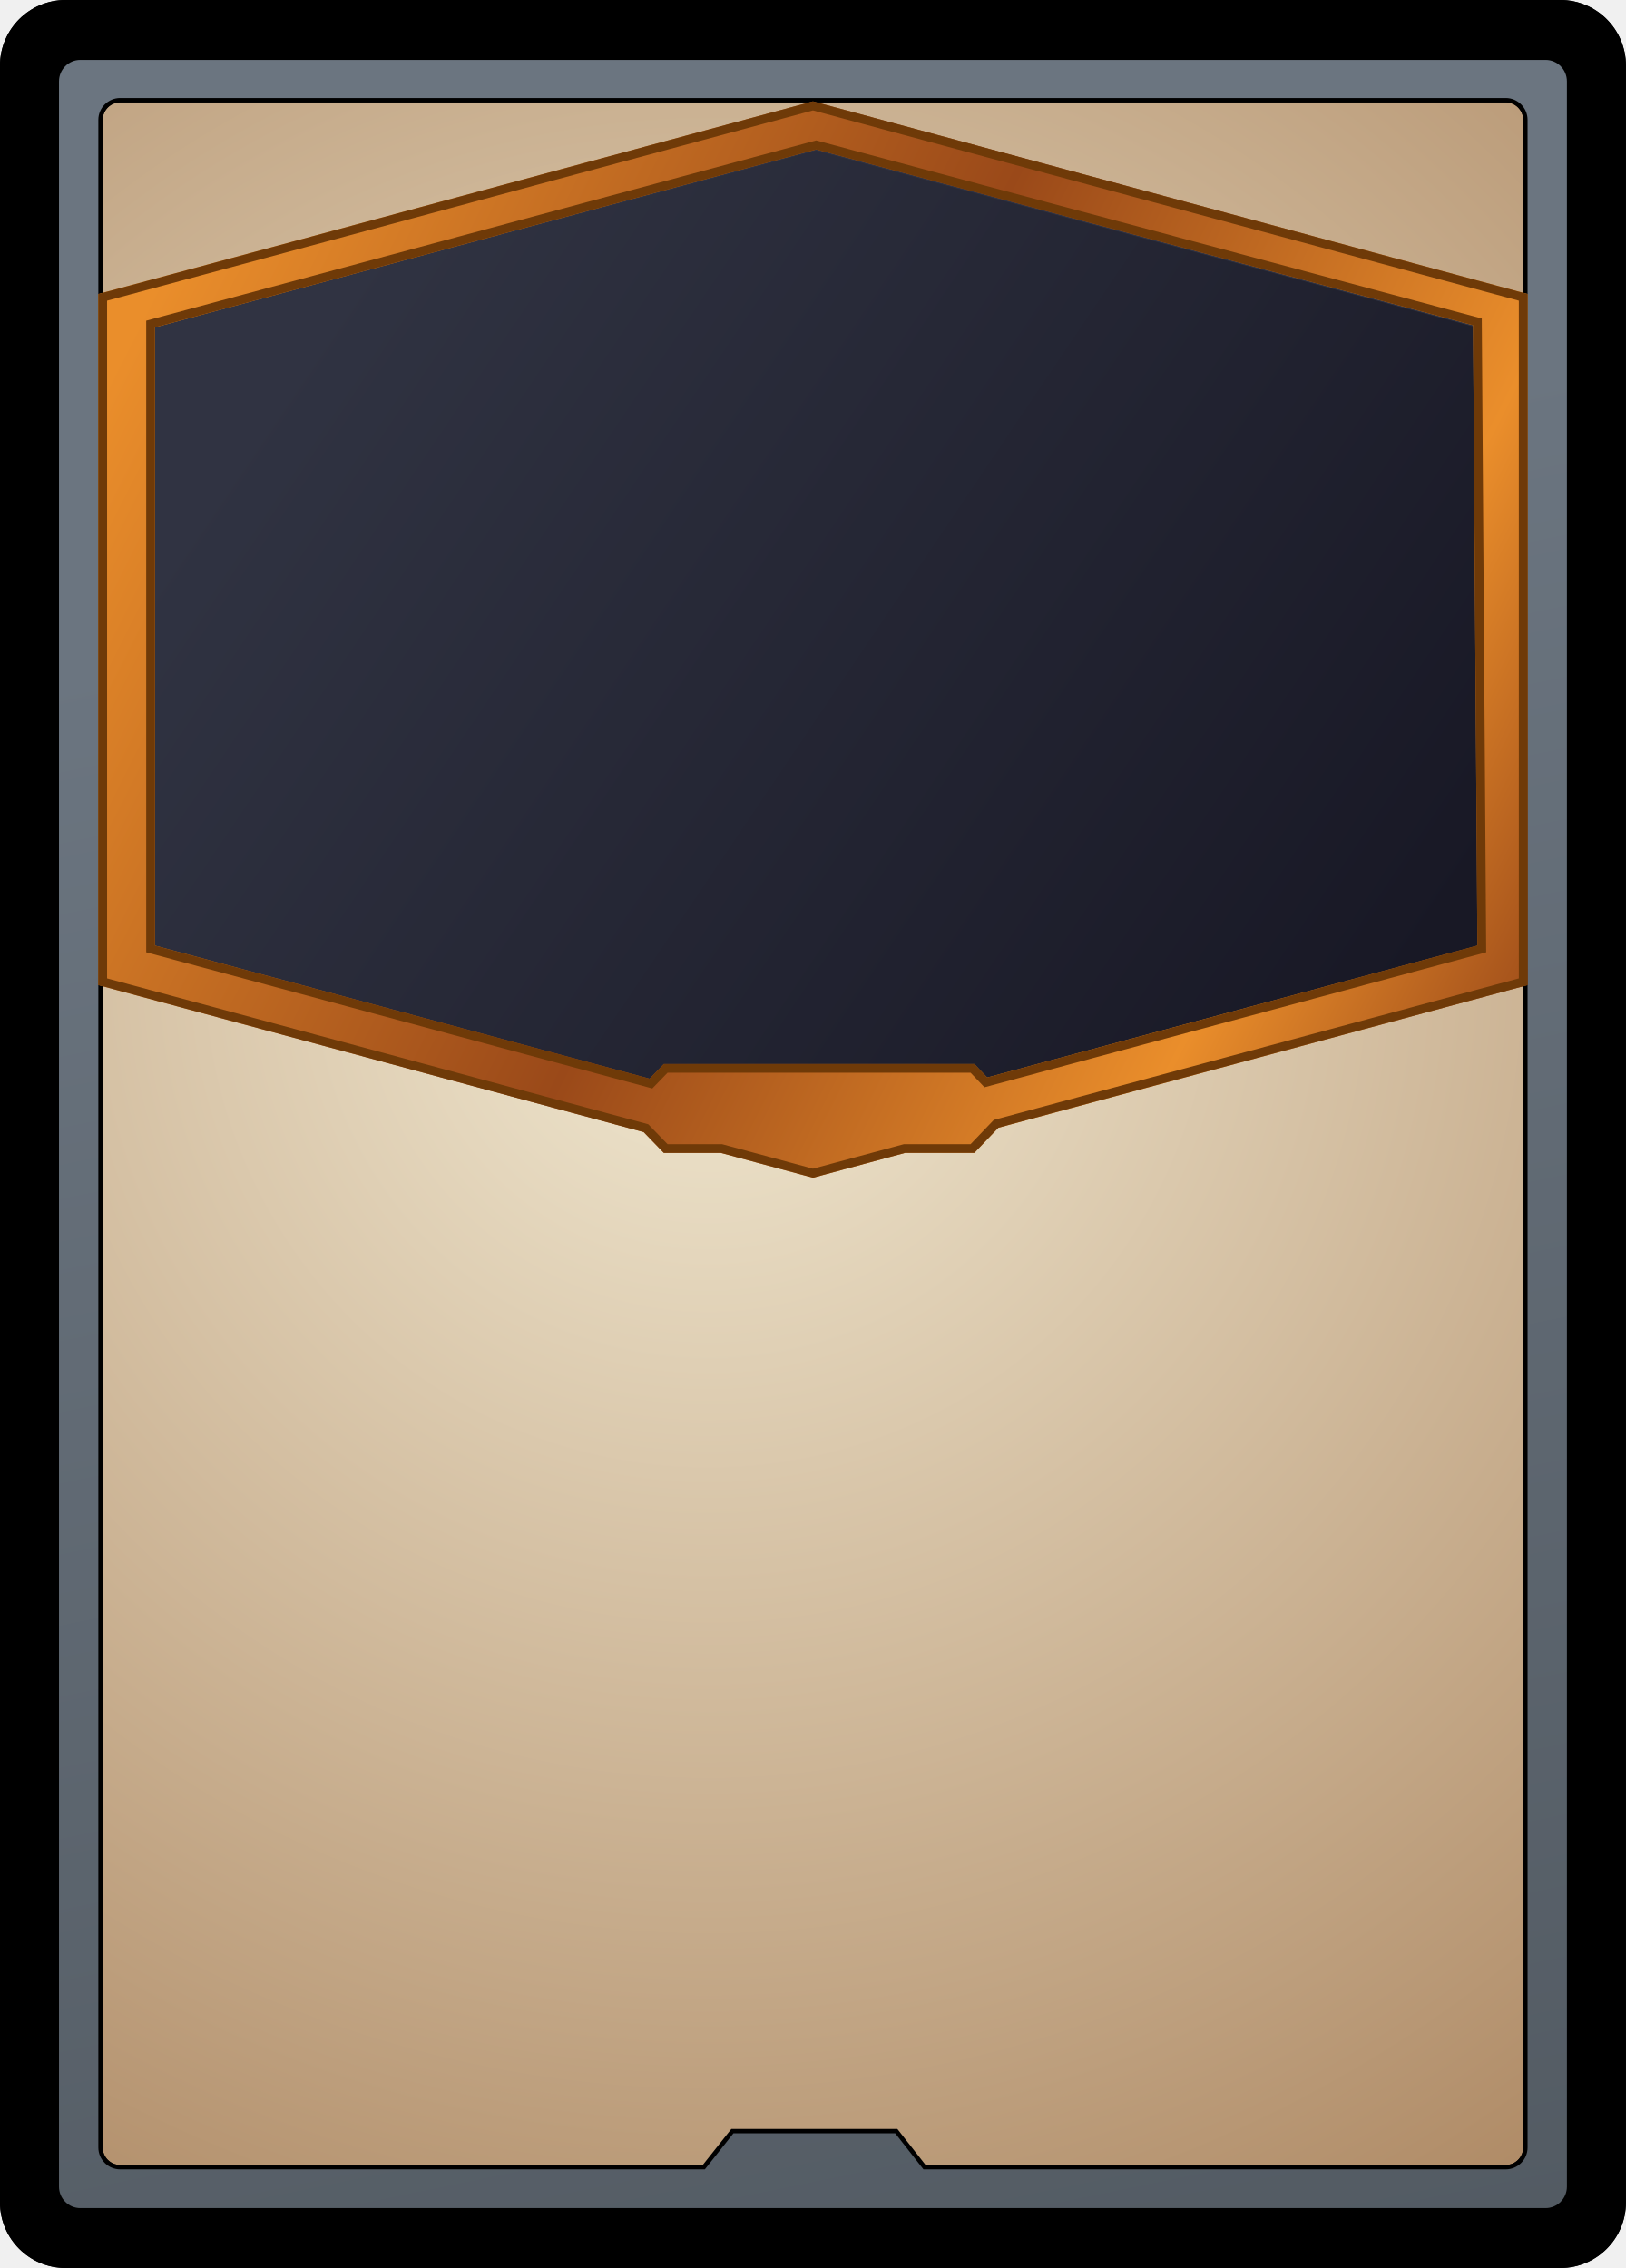
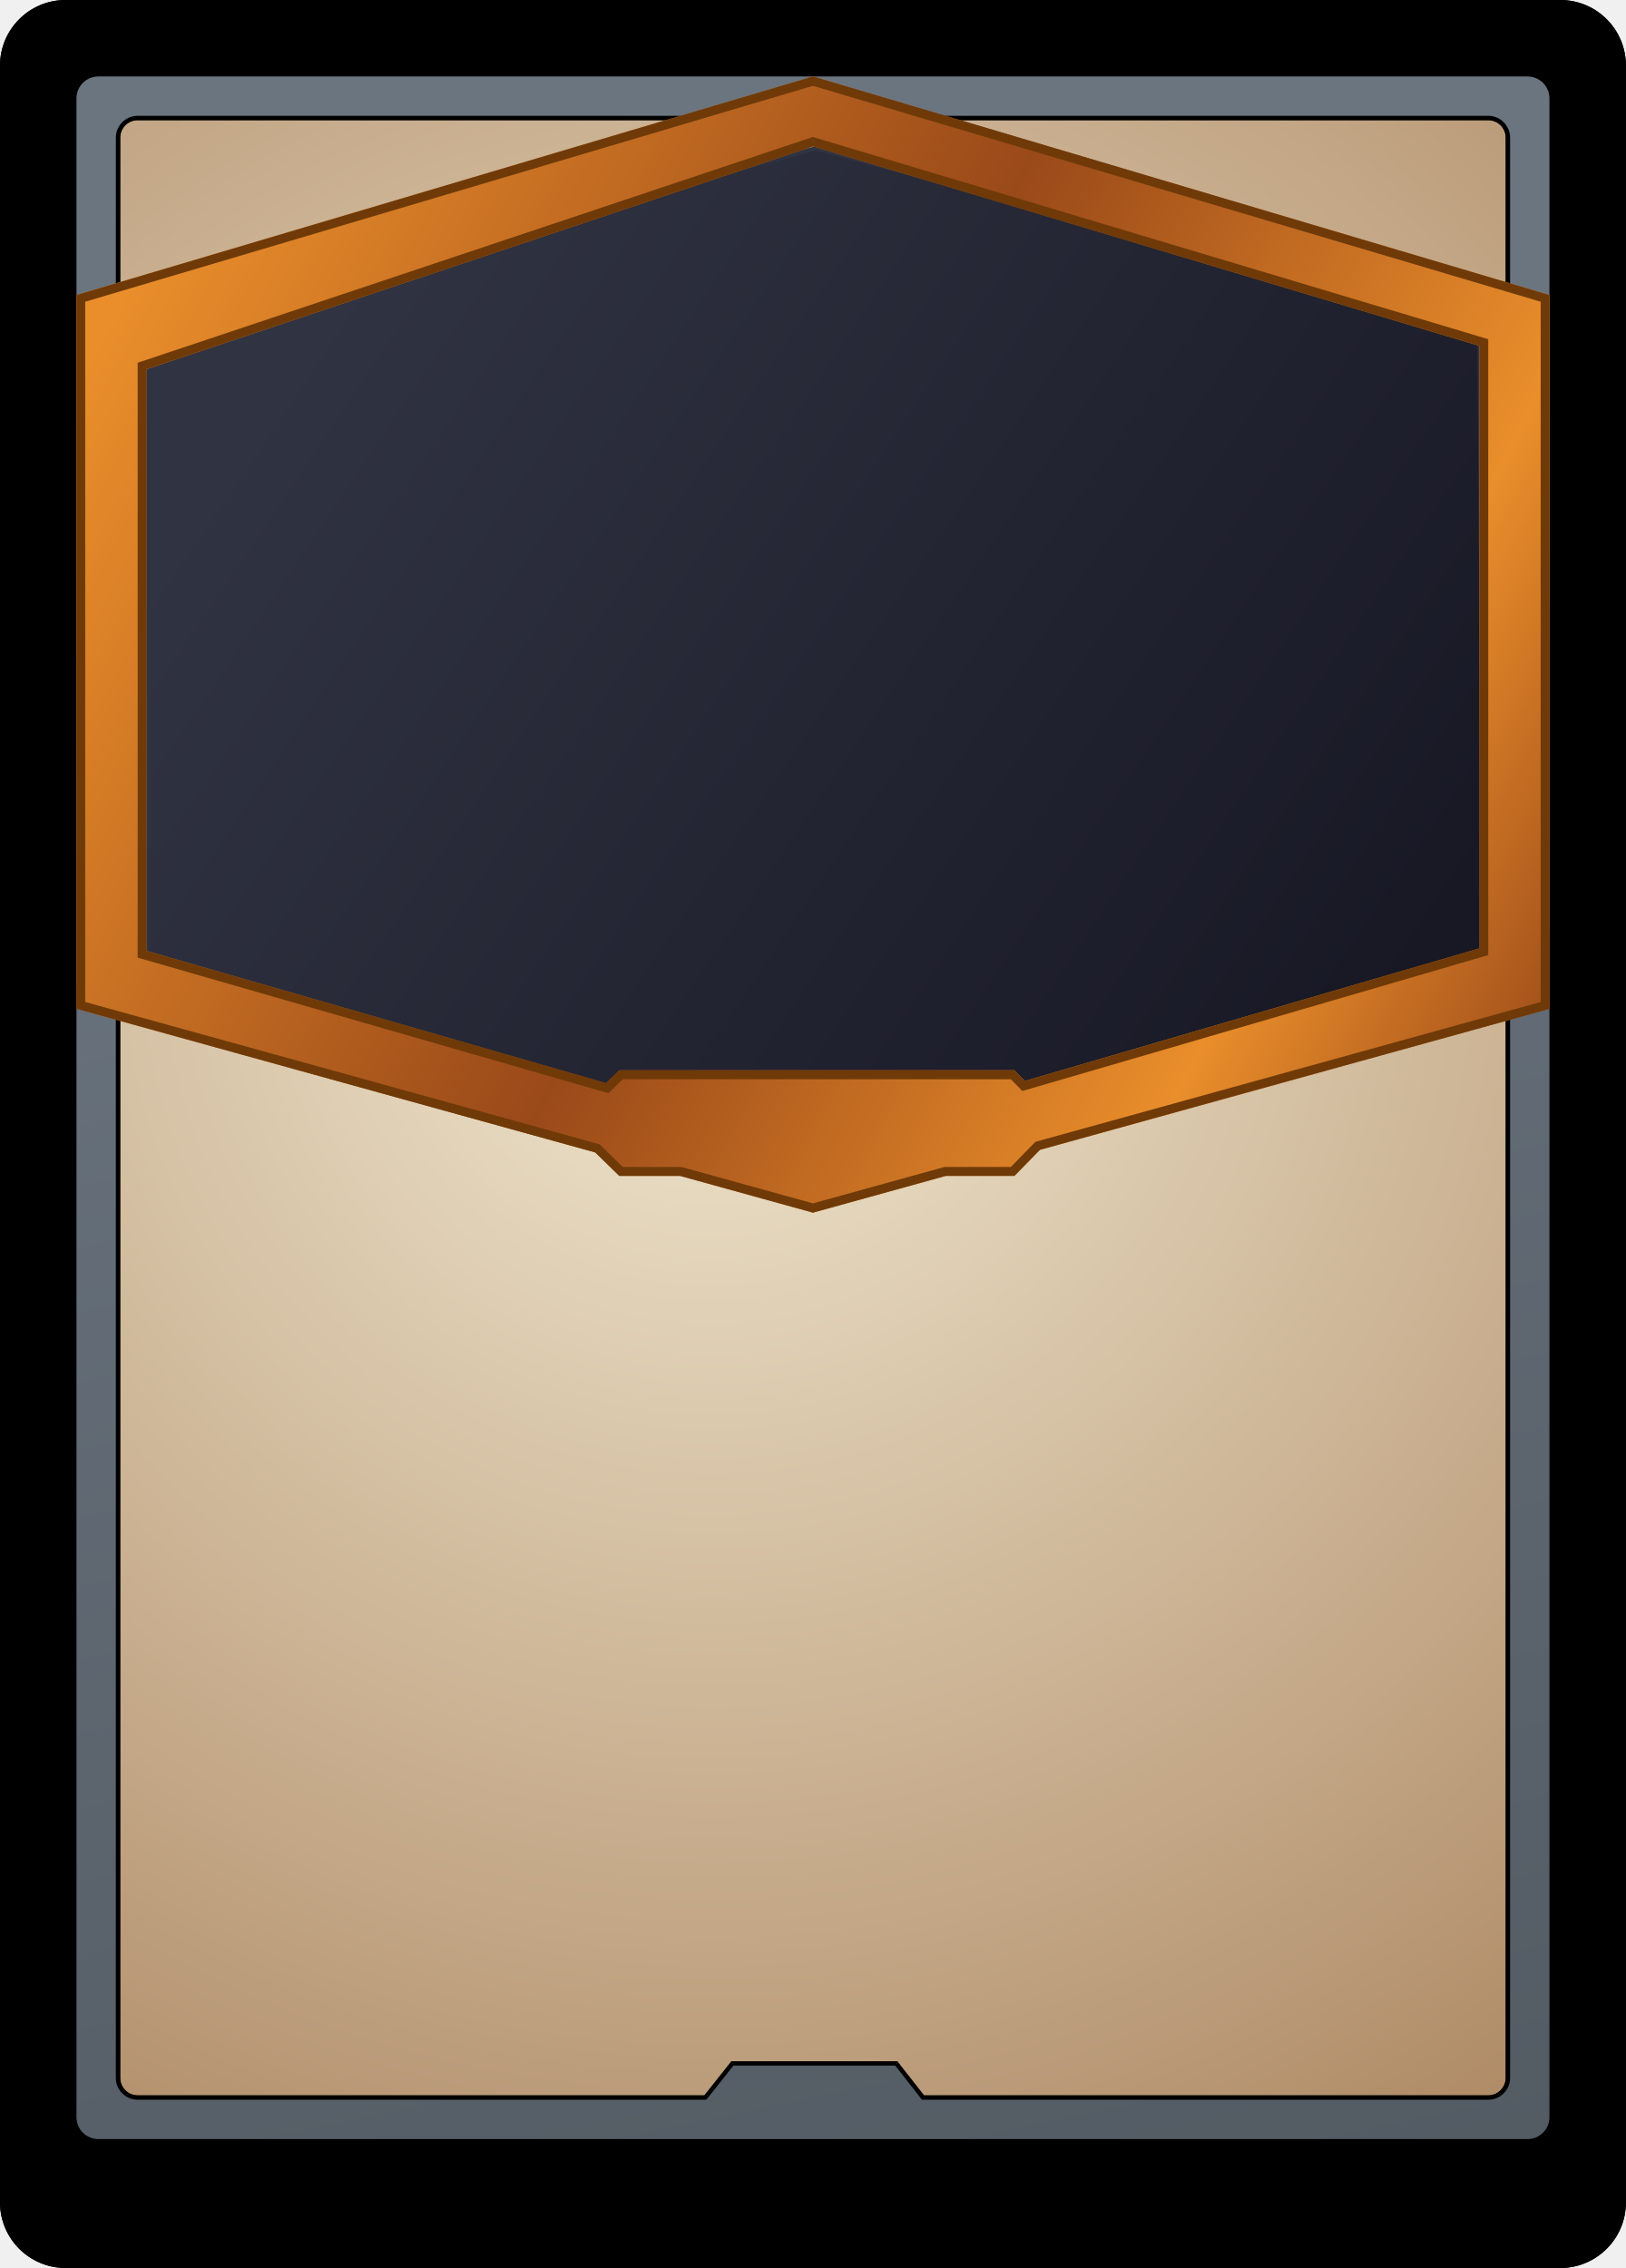
<svg xmlns="http://www.w3.org/2000/svg" viewBox="0 0 744 1038" width="744" height="1038">
  <defs>
-     <clipPath id="alignment-5106221685979703858">
+     <clipPath id="alignment-4578005733003718365">
      <path d="M36,66 C36,49.446 49.446,36 66,36 L750,36 C766.554,36 780,49.446 780,66 L780,1044 C780,1060.554 766.554,1074 750,1074 L66,1074 C49.446,1074 36,1060.554 36,1044 L36,66 Z" fill="#000000" />
    </clipPath>
-     <radialGradient id="2444844105834165129" cx="629.22" cy="800.195" r="591.798" gradientTransform="matrix(0.001449275,0,0,0.00101713,-0.09130435,-0.06436175)">
+     <radialGradient id="3518533674568208091" cx="624.09" cy="778.566" r="571.422" gradientTransform="matrix(0.00148368,0,0,0.001059322,-0.1053412,-0.07521186)">
      <stop stop-color="#5f7470" />
      <stop offset="1" stop-color="#889696" />
    </radialGradient>
-     <radialGradient id="4053602559960261842" cx="360.151" cy="476.898" r="682.273" gradientTransform="matrix(0.001529052,0,0,0.001054852,-0.1238532,-0.08529201)">
+     <radialGradient id="432727380410085136" cx="361.321" cy="468.33" r="656.523" gradientTransform="matrix(0.001567398,0,0,0.001101322,-0.1394984,-0.09801762)">
      <stop stop-color="#f1e9d2" />
      <stop offset="0.197" stop-color="#e4d6bc" />
      <stop offset="1" stop-color="#ae8964" />
    </radialGradient>
-     <clipPath id="alignment-303296485338530638">
-       <path d="M81,90.857 C81,85.339 85.482,80.857 91,80.857 L725,80.857 C730.518,80.857 735,85.339 735,90.857 L735,1018.857 C735,1024.375 730.518,1028.857 725,1028.857 L91,1028.857 C85.482,1028.857 81,1024.375 81,1018.857 L81,90.857 Z" fill="#000000" />
+     <clipPath id="alignment-8649820833640689085">
+       <path d="M89,99 C89,93.482 93.482,89 99,89 L717,89 C722.518,89 727,93.482 727,99 L727,987 C727,992.518 722.518,997 717,997 L99,997 C93.482,997 89,992.518 89,987 L89,99 Z" fill="#000000" />
    </clipPath>
-     <linearGradient id="5415730362786954002" x1="568.926" y1="1115.483" x2="395.869" y2="272.567" gradientTransform="matrix(0.001449275,0,0,0.00101713,-0.09130435,-0.06450738)">
+     <linearGradient id="1523680452322647553" x1="565.194" y1="1081.16" x2="396.15" y2="271.816" gradientTransform="matrix(0.00148368,0,0,0.001059322,-0.1053412,-0.07521186)">
      <stop stop-color="#525a62" />
      <stop offset="1" stop-color="#6b7580" />
    </linearGradient>
-     <linearGradient id="10527041024970818909" x1="638.793" y1="510.654" x2="155.743" y2="184.676" gradientTransform="matrix(0.0016353,0,0,0.002219887,-0.1104473,-0.2711015)">
+     <linearGradient id="9007825449270775128" x1="638.793" y1="510.654" x2="155.743" y2="184.676" gradientTransform="matrix(0.0016353,0,0,0.002219887,-0.1104473,-0.2711015)">
      <stop stop-color="#181825" />
      <stop offset="0.999" stop-color="#303342" />
    </linearGradient>
-     <linearGradient id="15070824714025665774" x1="74.051" y1="179.459" x2="719.387" y2="505.026" gradientTransform="matrix(0.001529052,0,0,0.002030006,-0.06880734,-0.2042941)">
+     <linearGradient id="1984048062927590946" x1="64.939" y1="172.451" x2="730.011" y2="516.12" gradientTransform="matrix(0.00148368,0,0,0.001923077,-0.05192878,-0.1716279)">
      <stop stop-color="#ea8e2b" />
      <stop offset="0.455" stop-color="#9a4919" />
      <stop offset="0.797" stop-color="#ea8e2b" />
      <stop offset="1" stop-color="#9a4919" />
    </linearGradient>
-     <clipPath id="alignment-10187185454502969334">
-       <path d="M372,140.637 C372.135,140.674 699,228.79 699,228.79 C699,228.79 699,545.094 699,545.094 C699,545.094 553.751,584.25 456.862,610.369 C451.608,615.86 445.843,621.884 445.843,621.884 C445.843,621.884 414.151,621.884 414.151,621.884 C388.551,628.785 372.03,633.238 372,633.247 C371.97,633.238 355.449,628.785 329.849,621.884 C329.849,621.884 303.762,621.884 303.762,621.884 C303.762,621.884 299.247,617.223 294.54,612.365 C197.843,586.297 45,545.094 45,545.094 C45,545.094 45,228.79 45,228.79 C45,228.79 371.865,140.674 372,140.637 ZM70.902,244.074 C70.902,244.074 70.902,527.016 70.902,527.016 C70.902,527.016 207.628,563.809 297.26,587.928 C300.847,584.226 303.762,581.218 303.762,581.218 C303.762,581.218 445.843,581.218 445.843,581.218 C445.843,581.218 448.44,583.932 451.737,587.377 C541.388,563.252 676.046,527.016 676.046,527.016 C676.046,527.016 674.067,243.085 674.067,243.085 C674.067,243.085 373.605,162.688 373.474,162.653 C373.344,162.688 70.902,244.074 70.902,244.074 Z" fill="#000000" />
+     <clipPath id="alignment-2046698169627381934">
+       <path d="M378.211,129.545 C378.345,129.584 715.211,226.924 715.211,226.924 C715.211,226.924 715.211,545.094 715.211,545.094 C715.211,545.094 581.094,581.238 482.076,607.924 C476.218,613.76 470.409,619.546 470.409,619.546 C470.409,619.546 438.95,619.546 438.95,619.546 C402.944,629.249 378.249,635.905 378.211,635.915 C378.174,635.905 353.478,629.249 317.472,619.546 C317.472,619.546 289.591,619.546 289.591,619.546 C289.591,619.546 284.28,614.49 278.58,609.064 C179.198,582.281 41.211,545.094 41.211,545.094 C41.211,545.094 41.211,226.924 41.211,226.924 C41.211,226.924 378.078,129.584 378.211,129.545 ZM73.211,260.033 C73.211,260.033 73.211,519.226 73.211,519.226 C73.211,519.226 193.996,553.096 283.546,578.208 C287.025,574.896 289.591,572.454 289.591,572.454 C289.591,572.454 470.409,572.454 470.409,572.454 C470.409,572.454 472.378,574.416 475.18,577.207 C564.483,551.838 683.211,518.111 683.211,518.111 C683.211,518.111 683.211,249.63 683.211,249.63 C683.211,249.63 378.338,160.742 378.211,160.705 C378.091,160.744 73.211,260.033 73.211,260.033 Z" fill="#000000" />
+     </clipPath>
+     <mask id="mask-7685695324730496294" mask-type="alpha">
+       <g transform="matrix(1,0,0,1,0.00000001,-54.24652)">
+         <path d="M373.294,122.124 L677.048,203.402 L679.048,520.32 L373.294,572.597 L67.539,520.32 L67.539,204.402 L373.294,122.124 Z" transform="matrix(1,0,0,1,0,0)" fill="url('#9007825449270775128')" stroke="#303342" stroke-width="2" />
+       </g>
+       <g transform="matrix(1,0,0,1,0.00000001,-54.24652)">
+         <path d="M378.211,129.545 C378.345,129.584 715.211,226.924 715.211,226.924 C715.211,226.924 715.211,545.094 715.211,545.094 C715.211,545.094 581.094,581.238 482.076,607.924 C476.218,613.76 470.409,619.546 470.409,619.546 C470.409,619.546 438.95,619.546 438.95,619.546 C402.944,629.249 378.249,635.905 378.211,635.915 C378.174,635.905 353.478,629.249 317.472,619.546 C317.472,619.546 289.591,619.546 289.591,619.546 C289.591,619.546 284.28,614.49 278.58,609.064 C179.198,582.281 41.211,545.094 41.211,545.094 C41.211,545.094 41.211,226.924 41.211,226.924 C41.211,226.924 378.078,129.584 378.211,129.545 ZM73.211,260.033 C73.211,260.033 73.211,519.226 73.211,519.226 C73.211,519.226 193.996,553.096 283.546,578.208 C287.025,574.896 289.591,572.454 289.591,572.454 C289.591,572.454 470.409,572.454 470.409,572.454 C470.409,572.454 472.378,574.416 475.18,577.207 C564.483,551.838 683.211,518.111 683.211,518.111 C683.211,518.111 683.211,249.63 683.211,249.63 C683.211,249.63 378.338,160.742 378.211,160.705 C378.091,160.744 73.211,260.033 73.211,260.033 Z" transform="matrix(1,0,0,1.026917,-6.211276,-43.78557)" fill="url('#1984048062927590946')" />
+         <path d="M378.211,129.545 C378.345,129.584 715.211,226.924 715.211,226.924 C715.211,226.924 715.211,545.094 715.211,545.094 C715.211,545.094 581.094,581.238 482.076,607.924 C476.218,613.76 470.409,619.546 470.409,619.546 C470.409,619.546 438.95,619.546 438.95,619.546 C402.944,629.249 378.249,635.905 378.211,635.915 C378.174,635.905 353.478,629.249 317.472,619.546 C317.472,619.546 289.591,619.546 289.591,619.546 C289.591,619.546 284.28,614.49 278.58,609.064 C179.198,582.281 41.211,545.094 41.211,545.094 C41.211,545.094 41.211,226.924 41.211,226.924 C41.211,226.924 378.078,129.584 378.211,129.545 ZM73.211,260.033 C73.211,260.033 73.211,519.226 73.211,519.226 C73.211,519.226 193.996,553.096 283.546,578.208 C287.025,574.896 289.591,572.454 289.591,572.454 C289.591,572.454 470.409,572.454 470.409,572.454 C470.409,572.454 472.378,574.416 475.18,577.207 C564.483,551.838 683.211,518.111 683.211,518.111 C683.211,518.111 683.211,249.63 683.211,249.63 C683.211,249.63 378.338,160.742 378.211,160.705 C378.091,160.744 73.211,260.033 73.211,260.033 Z" transform="matrix(1,0,0,1.026917,-6.211276,-43.78557)" clip-path="url(#alignment-2046698169627381934)" fill="none" stroke="#6f3a08" stroke-width="8" />
+       </g>
+     </mask>
+     <linearGradient id="706179716931117389" x1="638.793" y1="510.654" x2="155.743" y2="184.676" gradientTransform="matrix(0.0016353,0,0,0.002219887,-0.1104473,-0.2711015)">
+       <stop stop-color="#181825" />
+       <stop offset="0.999" stop-color="#303342" />
+     </linearGradient>
+     <linearGradient id="17846280523853102792" x1="64.939" y1="172.451" x2="730.011" y2="516.12" gradientTransform="matrix(0.00148368,0,0,0.001923077,-0.05192878,-0.1716279)">
+       <stop stop-color="#ea8e2b" />
+       <stop offset="0.455" stop-color="#9a4919" />
+       <stop offset="0.797" stop-color="#ea8e2b" />
+       <stop offset="1" stop-color="#9a4919" />
+     </linearGradient>
+     <clipPath id="alignment-10019150295369717953">
+       <path d="M378.211,129.545 C378.345,129.584 715.211,226.924 715.211,226.924 C715.211,226.924 715.211,545.094 715.211,545.094 C715.211,545.094 581.094,581.238 482.076,607.924 C476.218,613.76 470.409,619.546 470.409,619.546 C470.409,619.546 438.95,619.546 438.95,619.546 C402.944,629.249 378.249,635.905 378.211,635.915 C378.174,635.905 353.478,629.249 317.472,619.546 C317.472,619.546 289.591,619.546 289.591,619.546 C289.591,619.546 284.28,614.49 278.58,609.064 C179.198,582.281 41.211,545.094 41.211,545.094 C41.211,545.094 41.211,226.924 41.211,226.924 C41.211,226.924 378.078,129.584 378.211,129.545 ZM73.211,260.033 C73.211,260.033 73.211,519.226 73.211,519.226 C73.211,519.226 193.996,553.096 283.546,578.208 C287.025,574.896 289.591,572.454 289.591,572.454 C289.591,572.454 470.409,572.454 470.409,572.454 C470.409,572.454 472.378,574.416 475.18,577.207 C564.483,551.838 683.211,518.111 683.211,518.111 C683.211,518.111 683.211,249.63 683.211,249.63 C683.211,249.63 378.338,160.742 378.211,160.705 C378.091,160.744 73.211,260.033 73.211,260.033 Z" fill="#000000" />
    </clipPath>
  </defs>
  <g>
    <rect fill="#ffffff" fill-opacity="0" x="0" y="0" width="744" height="1038" />
    <g>
      <g>
        <g transform="matrix(1,0,0,1,-36,-36)">
          <path d="M36,66 C36,49.446 49.446,36 66,36 L750,36 C766.554,36 780,49.446 780,66 L780,1044 C780,1060.554 766.554,1074 750,1074 L66,1074 C49.446,1074 36,1060.554 36,1044 L36,66 Z" fill="#000000" />
-           <path d="M36,66 C36,49.446 49.446,36 66,36 L750,36 C766.554,36 780,49.446 780,66 L780,1044 C780,1060.554 766.554,1074 750,1074 L66,1074 C49.446,1074 36,1060.554 36,1044 L36,66 Z" clip-path="url(#alignment-5106221685979703858)" fill="none" stroke="#000000" stroke-width="4" />
+           <path d="M36,66 C36,49.446 49.446,36 66,36 L750,36 C766.554,36 780,49.446 780,66 L780,1044 C780,1060.554 766.554,1074 750,1074 L66,1074 C49.446,1074 36,1060.554 36,1044 L36,66 Z" clip-path="url(#alignment-4578005733003718365)" fill="none" stroke="#000000" stroke-width="4" />
        </g>
        <g transform="matrix(1,0,0,1,-36,-36)">
+           <path d="M71,81 C71,75.482 75.482,71 81,71 L735,71 C740.518,71 745,75.482 745,81 L745,1005 C745,1010.518 740.518,1015 735,1015 L81,1015 C75.482,1015 71,1010.518 71,1005 L71,81 Z" fill="url('#3518533674568208091')" />
+         </g>
+         <g transform="matrix(1,0,0,1,-36,-36)">
+           <path d="M89,99 C89,93.482 93.482,89 99,89 L717,89 C722.518,89 727,93.482 727,99 L727,987 C727,992.518 722.518,997 717,997 L99,997 C93.482,997 89,992.518 89,987 L89,99 Z" fill="url('#432727380410085136')" />
+           <path d="M89,99 C89,93.482 93.482,89 99,89 L717,89 C722.518,89 727,93.482 727,99 L727,987 C727,992.518 722.518,997 717,997 L99,997 C93.482,997 89,992.518 89,987 L89,99 Z" clip-path="url(#alignment-8649820833640689085)" fill="none" stroke="#000000" stroke-width="4" />
+         </g>
+       </g>
+       <g>
+         <g transform="matrix(1,0,0,1,-36,-36)">
          <g>
-             <path d="M63,73.09 C63,67.676 67.368,63.278 72.746,63.278 L743.254,63.278 C748.632,63.278 753,67.676 753,73.09 L753,1036.624 C753,1042.038 748.632,1046.436 743.254,1046.436 L72.746,1046.436 C67.368,1046.436 63,1042.038 63,1036.624 L63,73.09 Z" fill="url('#2444844105834165129')" />
-           </g>
-           <g>
-             <path d="M81,90.857 C81,85.339 85.482,80.857 91,80.857 L725,80.857 C730.518,80.857 735,85.339 735,90.857 L735,1018.857 C735,1024.375 730.518,1028.857 725,1028.857 L91,1028.857 C85.482,1028.857 81,1024.375 81,1018.857 L81,90.857 Z" fill="url('#4053602559960261842')" />
-             <path d="M81,90.857 C81,85.339 85.482,80.857 91,80.857 L725,80.857 C730.518,80.857 735,85.339 735,90.857 L735,1018.857 C735,1024.375 730.518,1028.857 725,1028.857 L91,1028.857 C85.482,1028.857 81,1024.375 81,1018.857 L81,90.857 Z" clip-path="url(#alignment-303296485338530638)" fill="none" stroke="#130e0a" stroke-width="4" />
-           </g>
-           <g>
-             <g>
-               <path d="M72.746,63.421 C72.746,63.421 743.254,63.421 743.254,63.421 C748.632,63.421 753,67.819 753,73.233 C753,73.233 753,1036.767 753,1036.767 C753,1042.181 748.632,1046.579 743.254,1046.579 C743.254,1046.579 72.746,1046.579 72.746,1046.579 C67.368,1046.579 63,1042.181 63,1036.767 C63,1036.767 63,73.233 63,73.233 C63,67.819 67.368,63.421 72.746,63.421 ZM81,90.857 C81,90.857 81,1018.857 81,1018.857 C81,1024.375 85.482,1028.857 91,1028.857 C91,1028.857 358.538,1028.857 358.538,1028.857 C358.538,1028.857 371.619,1012.356 371.619,1012.356 C371.619,1012.356 445.64,1012.356 445.64,1012.356 C445.64,1012.356 458.562,1028.857 458.562,1028.857 C458.562,1028.857 725,1028.857 725,1028.857 C730.518,1028.857 735,1024.375 735,1018.857 C735,1018.857 735,90.857 735,90.857 C735,85.339 730.518,80.857 725,80.857 C725,80.857 91,80.857 91,80.857 C85.482,80.857 81,85.339 81,90.857 Z" fill="url('#5415730362786954002')" stroke="#000000" stroke-width="4" style="paint-order: stroke;" />
-             </g>
+             <path d="M81,71 C81,71 735,71 735,71 C740.518,71 745,75.482 745,81 C745,81 745,1005 745,1005 C745,1010.518 740.518,1015 735,1015 C735,1015 81,1015 81,1015 C75.482,1015 71,1010.518 71,1005 C71,1005 71,81 71,81 C71,75.482 75.482,71 81,71 ZM89,99 C89,99 89,987 89,987 C89,992.518 93.482,997 99,997 C99,997 359.217,997 359.217,997 C361.901,993.615 371.619,981.356 371.619,981.356 C371.619,981.356 445.64,981.356 445.64,981.356 C445.64,981.356 455.24,993.615 457.891,997 C457.891,997 717,997 717,997 C722.518,997 727,992.518 727,987 C727,987 727,99 727,99 C727,93.482 722.518,89 717,89 C717,89 99,89 99,89 C93.482,89 89,93.482 89,99 Z" fill="url('#1523680452322647553')" stroke="#000000" stroke-width="4" style="paint-order: stroke;" />
          </g>
        </g>
      </g>
      <g>
        <g transform="matrix(1,0,0,1,0.00000001,-54.24652)">
-           <path d="M373.294,122.124 L677.048,203.402 L679.048,490.32 L373.294,572.597 L67.539,490.32 L67.539,204.402 L373.294,122.124 Z" transform="matrix(1,0,0,1,0,0)" fill="url('#10527041024970818909')" stroke="#303342" stroke-width="2" />
+           <path d="M373.294,122.124 L677.048,203.402 L679.048,520.32 L373.294,572.597 L67.539,520.32 L67.539,204.402 L373.294,122.124 Z" transform="matrix(1,0,0,1,0,0)" fill="url('#706179716931117389')" stroke="#303342" stroke-width="2" />
        </g>
        <g transform="matrix(1,0,0,1,0.00000001,-54.24652)">
-           <path d="M372,140.637 C372.135,140.674 699,228.79 699,228.79 C699,228.79 699,545.094 699,545.094 C699,545.094 553.751,584.25 456.862,610.369 C451.608,615.86 445.843,621.884 445.843,621.884 C445.843,621.884 414.151,621.884 414.151,621.884 C388.551,628.785 372.03,633.238 372,633.247 C371.97,633.238 355.449,628.785 329.849,621.884 C329.849,621.884 303.762,621.884 303.762,621.884 C303.762,621.884 299.247,617.223 294.54,612.365 C197.843,586.297 45,545.094 45,545.094 C45,545.094 45,228.79 45,228.79 C45,228.79 371.865,140.674 372,140.637 ZM70.902,244.074 C70.902,244.074 70.902,527.016 70.902,527.016 C70.902,527.016 207.628,563.809 297.26,587.928 C300.847,584.226 303.762,581.218 303.762,581.218 C303.762,581.218 445.843,581.218 445.843,581.218 C445.843,581.218 448.44,583.932 451.737,587.377 C541.388,563.252 676.046,527.016 676.046,527.016 C676.046,527.016 674.067,243.085 674.067,243.085 C674.067,243.085 373.605,162.688 373.474,162.653 C373.344,162.688 70.902,244.074 70.902,244.074 Z" transform="matrix(1,0,0,1,0,-40)" fill="url('#15070824714025665774')" />
-           <path d="M372,140.637 C372.135,140.674 699,228.79 699,228.79 C699,228.79 699,545.094 699,545.094 C699,545.094 553.751,584.25 456.862,610.369 C451.608,615.86 445.843,621.884 445.843,621.884 C445.843,621.884 414.151,621.884 414.151,621.884 C388.551,628.785 372.03,633.238 372,633.247 C371.97,633.238 355.449,628.785 329.849,621.884 C329.849,621.884 303.762,621.884 303.762,621.884 C303.762,621.884 299.247,617.223 294.54,612.365 C197.843,586.297 45,545.094 45,545.094 C45,545.094 45,228.79 45,228.79 C45,228.79 371.865,140.674 372,140.637 ZM70.902,244.074 C70.902,244.074 70.902,527.016 70.902,527.016 C70.902,527.016 207.628,563.809 297.26,587.928 C300.847,584.226 303.762,581.218 303.762,581.218 C303.762,581.218 445.843,581.218 445.843,581.218 C445.843,581.218 448.44,583.932 451.737,587.377 C541.388,563.252 676.046,527.016 676.046,527.016 C676.046,527.016 674.067,243.085 674.067,243.085 C674.067,243.085 373.605,162.688 373.474,162.653 C373.344,162.688 70.902,244.074 70.902,244.074 Z" transform="matrix(1,0,0,1,0,-40)" clip-path="url(#alignment-10187185454502969334)" fill="none" stroke="#6f3a08" stroke-width="8" />
+           <path d="M378.211,129.545 C378.345,129.584 715.211,226.924 715.211,226.924 C715.211,226.924 715.211,545.094 715.211,545.094 C715.211,545.094 581.094,581.238 482.076,607.924 C476.218,613.76 470.409,619.546 470.409,619.546 C470.409,619.546 438.95,619.546 438.95,619.546 C402.944,629.249 378.249,635.905 378.211,635.915 C378.174,635.905 353.478,629.249 317.472,619.546 C317.472,619.546 289.591,619.546 289.591,619.546 C289.591,619.546 284.28,614.49 278.58,609.064 C179.198,582.281 41.211,545.094 41.211,545.094 C41.211,545.094 41.211,226.924 41.211,226.924 C41.211,226.924 378.078,129.584 378.211,129.545 ZM73.211,260.033 C73.211,260.033 73.211,519.226 73.211,519.226 C73.211,519.226 193.996,553.096 283.546,578.208 C287.025,574.896 289.591,572.454 289.591,572.454 C289.591,572.454 470.409,572.454 470.409,572.454 C470.409,572.454 472.378,574.416 475.18,577.207 C564.483,551.838 683.211,518.111 683.211,518.111 C683.211,518.111 683.211,249.63 683.211,249.63 C683.211,249.63 378.338,160.742 378.211,160.705 C378.091,160.744 73.211,260.033 73.211,260.033 Z" transform="matrix(1,0,0,1.026917,-6.211276,-43.78557)" fill="url('#17846280523853102792')" />
+           <path d="M378.211,129.545 C378.345,129.584 715.211,226.924 715.211,226.924 C715.211,226.924 715.211,545.094 715.211,545.094 C715.211,545.094 581.094,581.238 482.076,607.924 C476.218,613.76 470.409,619.546 470.409,619.546 C470.409,619.546 438.95,619.546 438.95,619.546 C402.944,629.249 378.249,635.905 378.211,635.915 C378.174,635.905 353.478,629.249 317.472,619.546 C317.472,619.546 289.591,619.546 289.591,619.546 C289.591,619.546 284.28,614.49 278.58,609.064 C179.198,582.281 41.211,545.094 41.211,545.094 C41.211,545.094 41.211,226.924 41.211,226.924 C41.211,226.924 378.078,129.584 378.211,129.545 ZM73.211,260.033 C73.211,260.033 73.211,519.226 73.211,519.226 C73.211,519.226 193.996,553.096 283.546,578.208 C287.025,574.896 289.591,572.454 289.591,572.454 C289.591,572.454 470.409,572.454 470.409,572.454 C470.409,572.454 472.378,574.416 475.18,577.207 C564.483,551.838 683.211,518.111 683.211,518.111 C683.211,518.111 683.211,249.63 683.211,249.63 C683.211,249.63 378.338,160.742 378.211,160.705 C378.091,160.744 73.211,260.033 73.211,260.033 Z" transform="matrix(1,0,0,1.026917,-6.211276,-43.78557)" clip-path="url(#alignment-10019150295369717953)" fill="none" stroke="#6f3a08" stroke-width="8" />
        </g>
+       </g>
+       <g mask="url(#mask-7685695324730496294)" />
+       <g>
+         <polyline points="10000000,10000000 -10000000,10000000 -10000000,-10000000 10000000,-10000000" fill="#000000" fill-opacity="0" />
      </g>
    </g>
  </g>
</svg>
